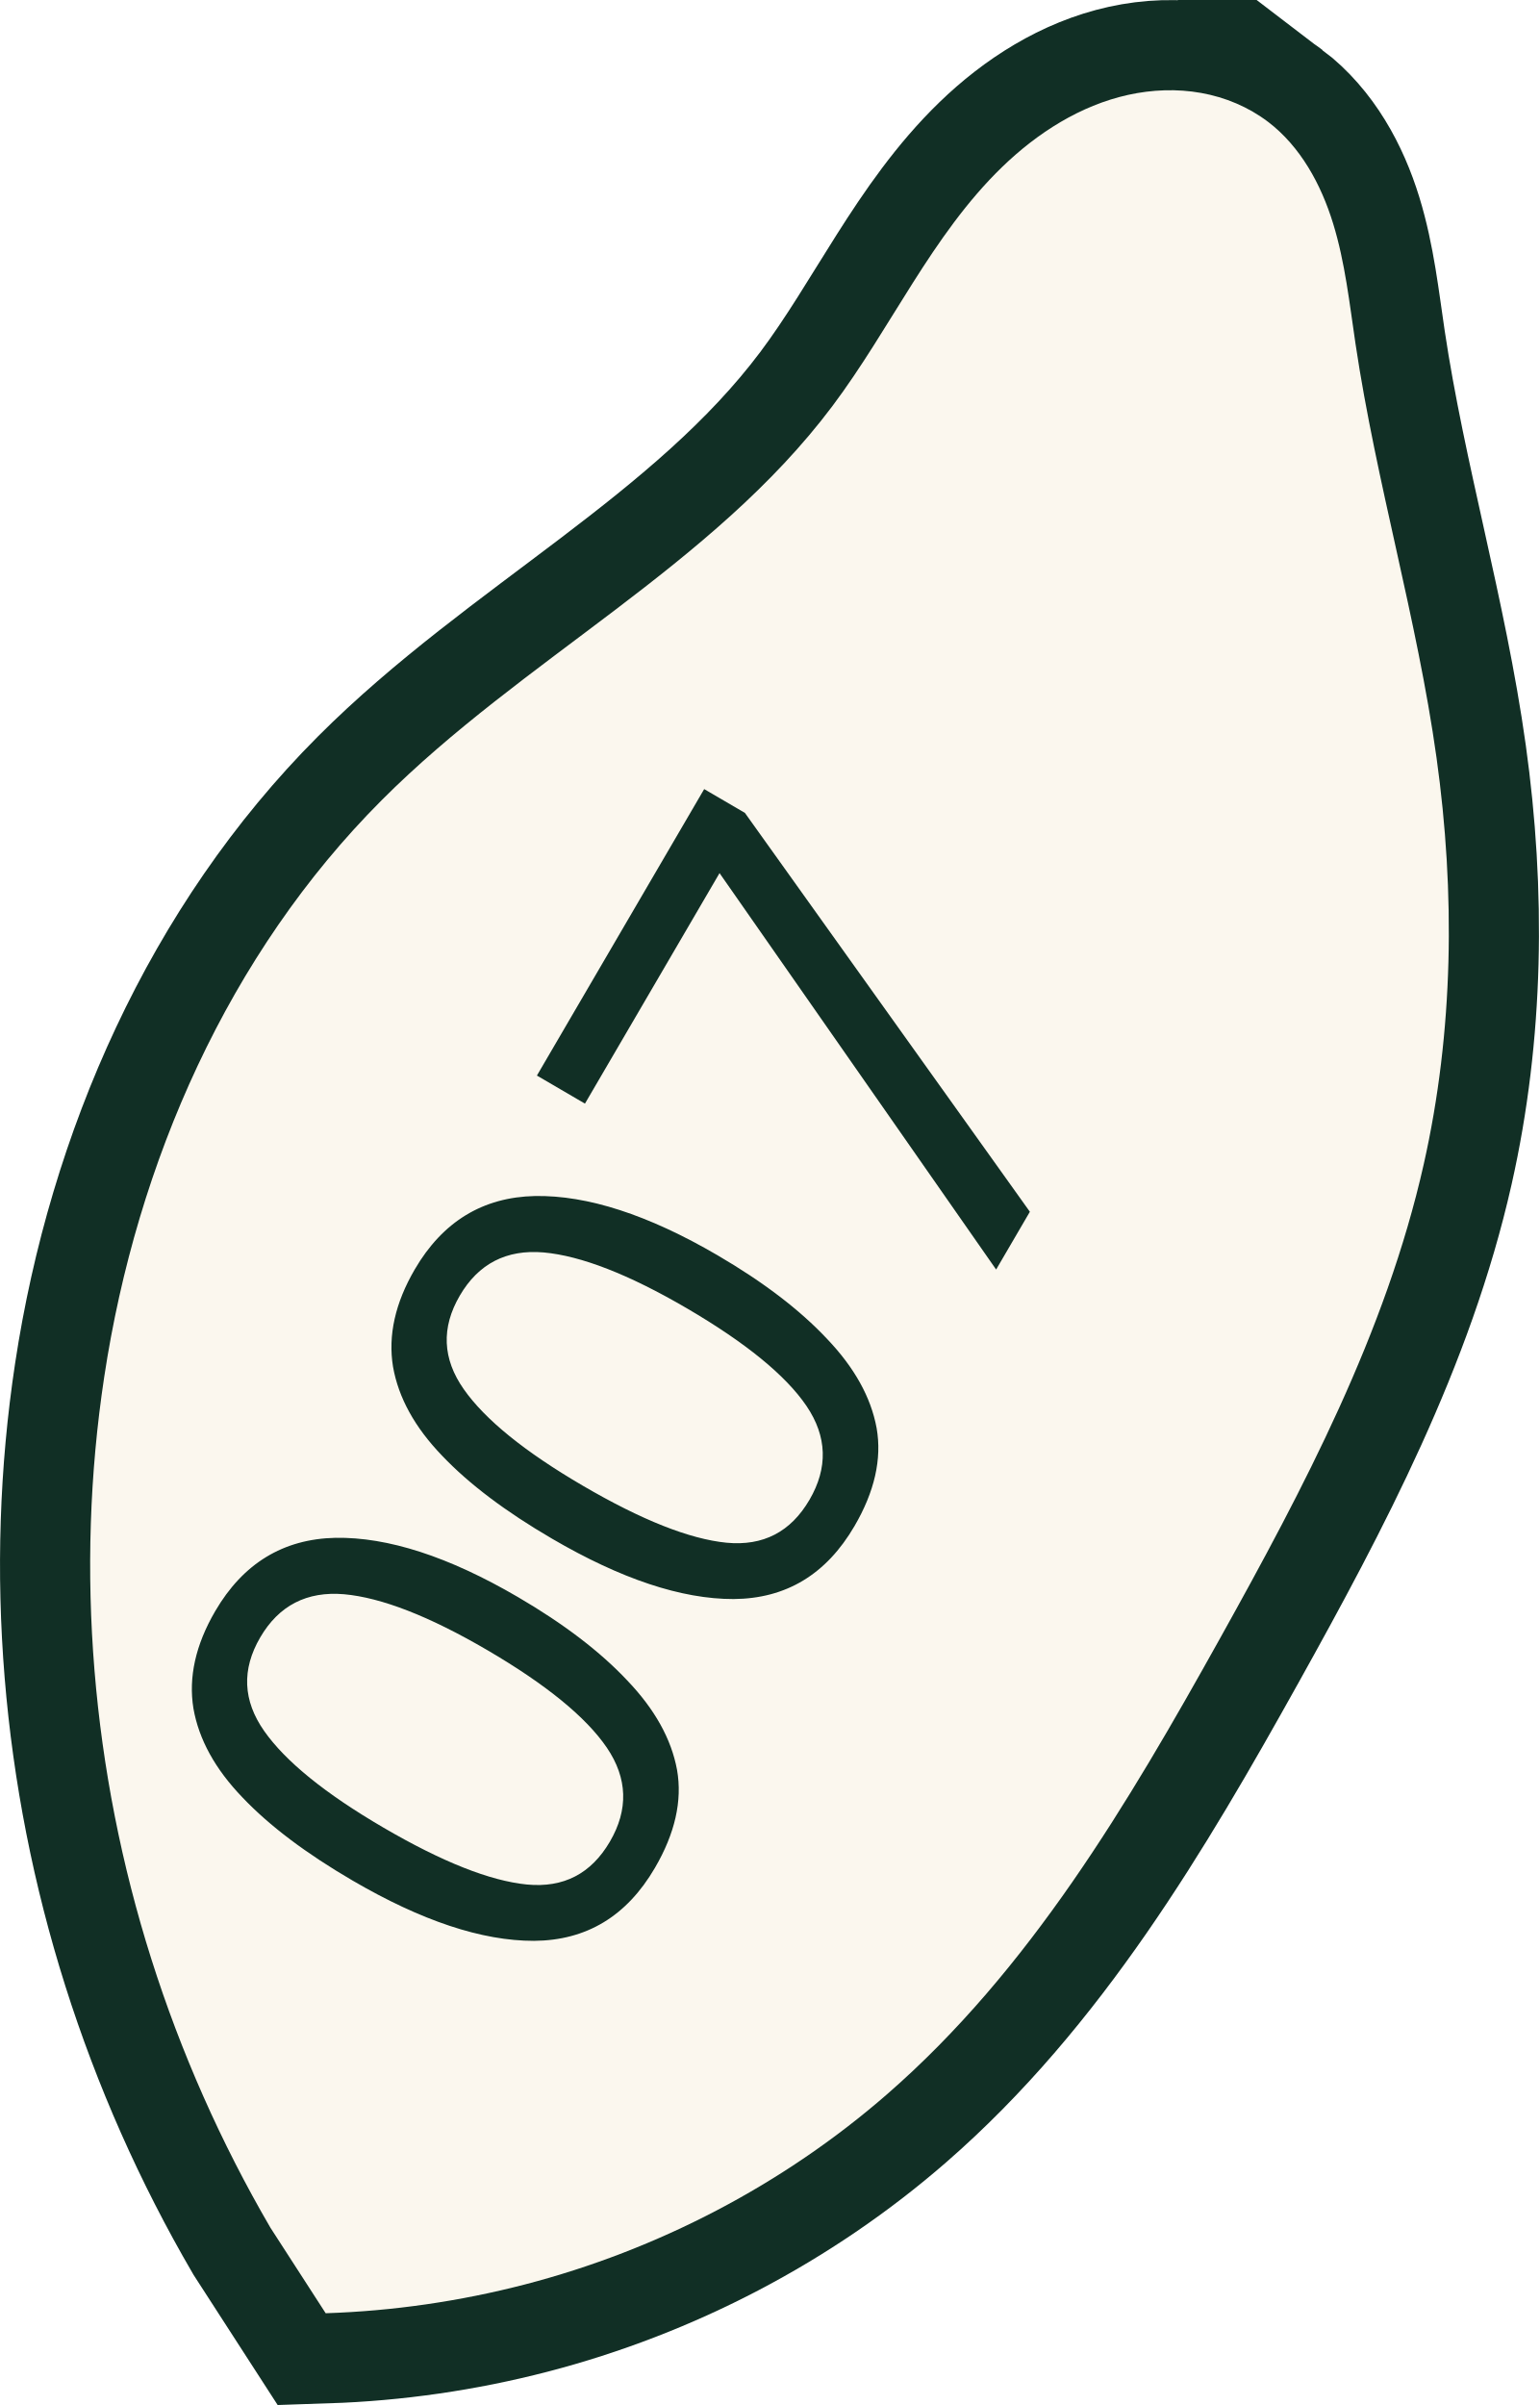
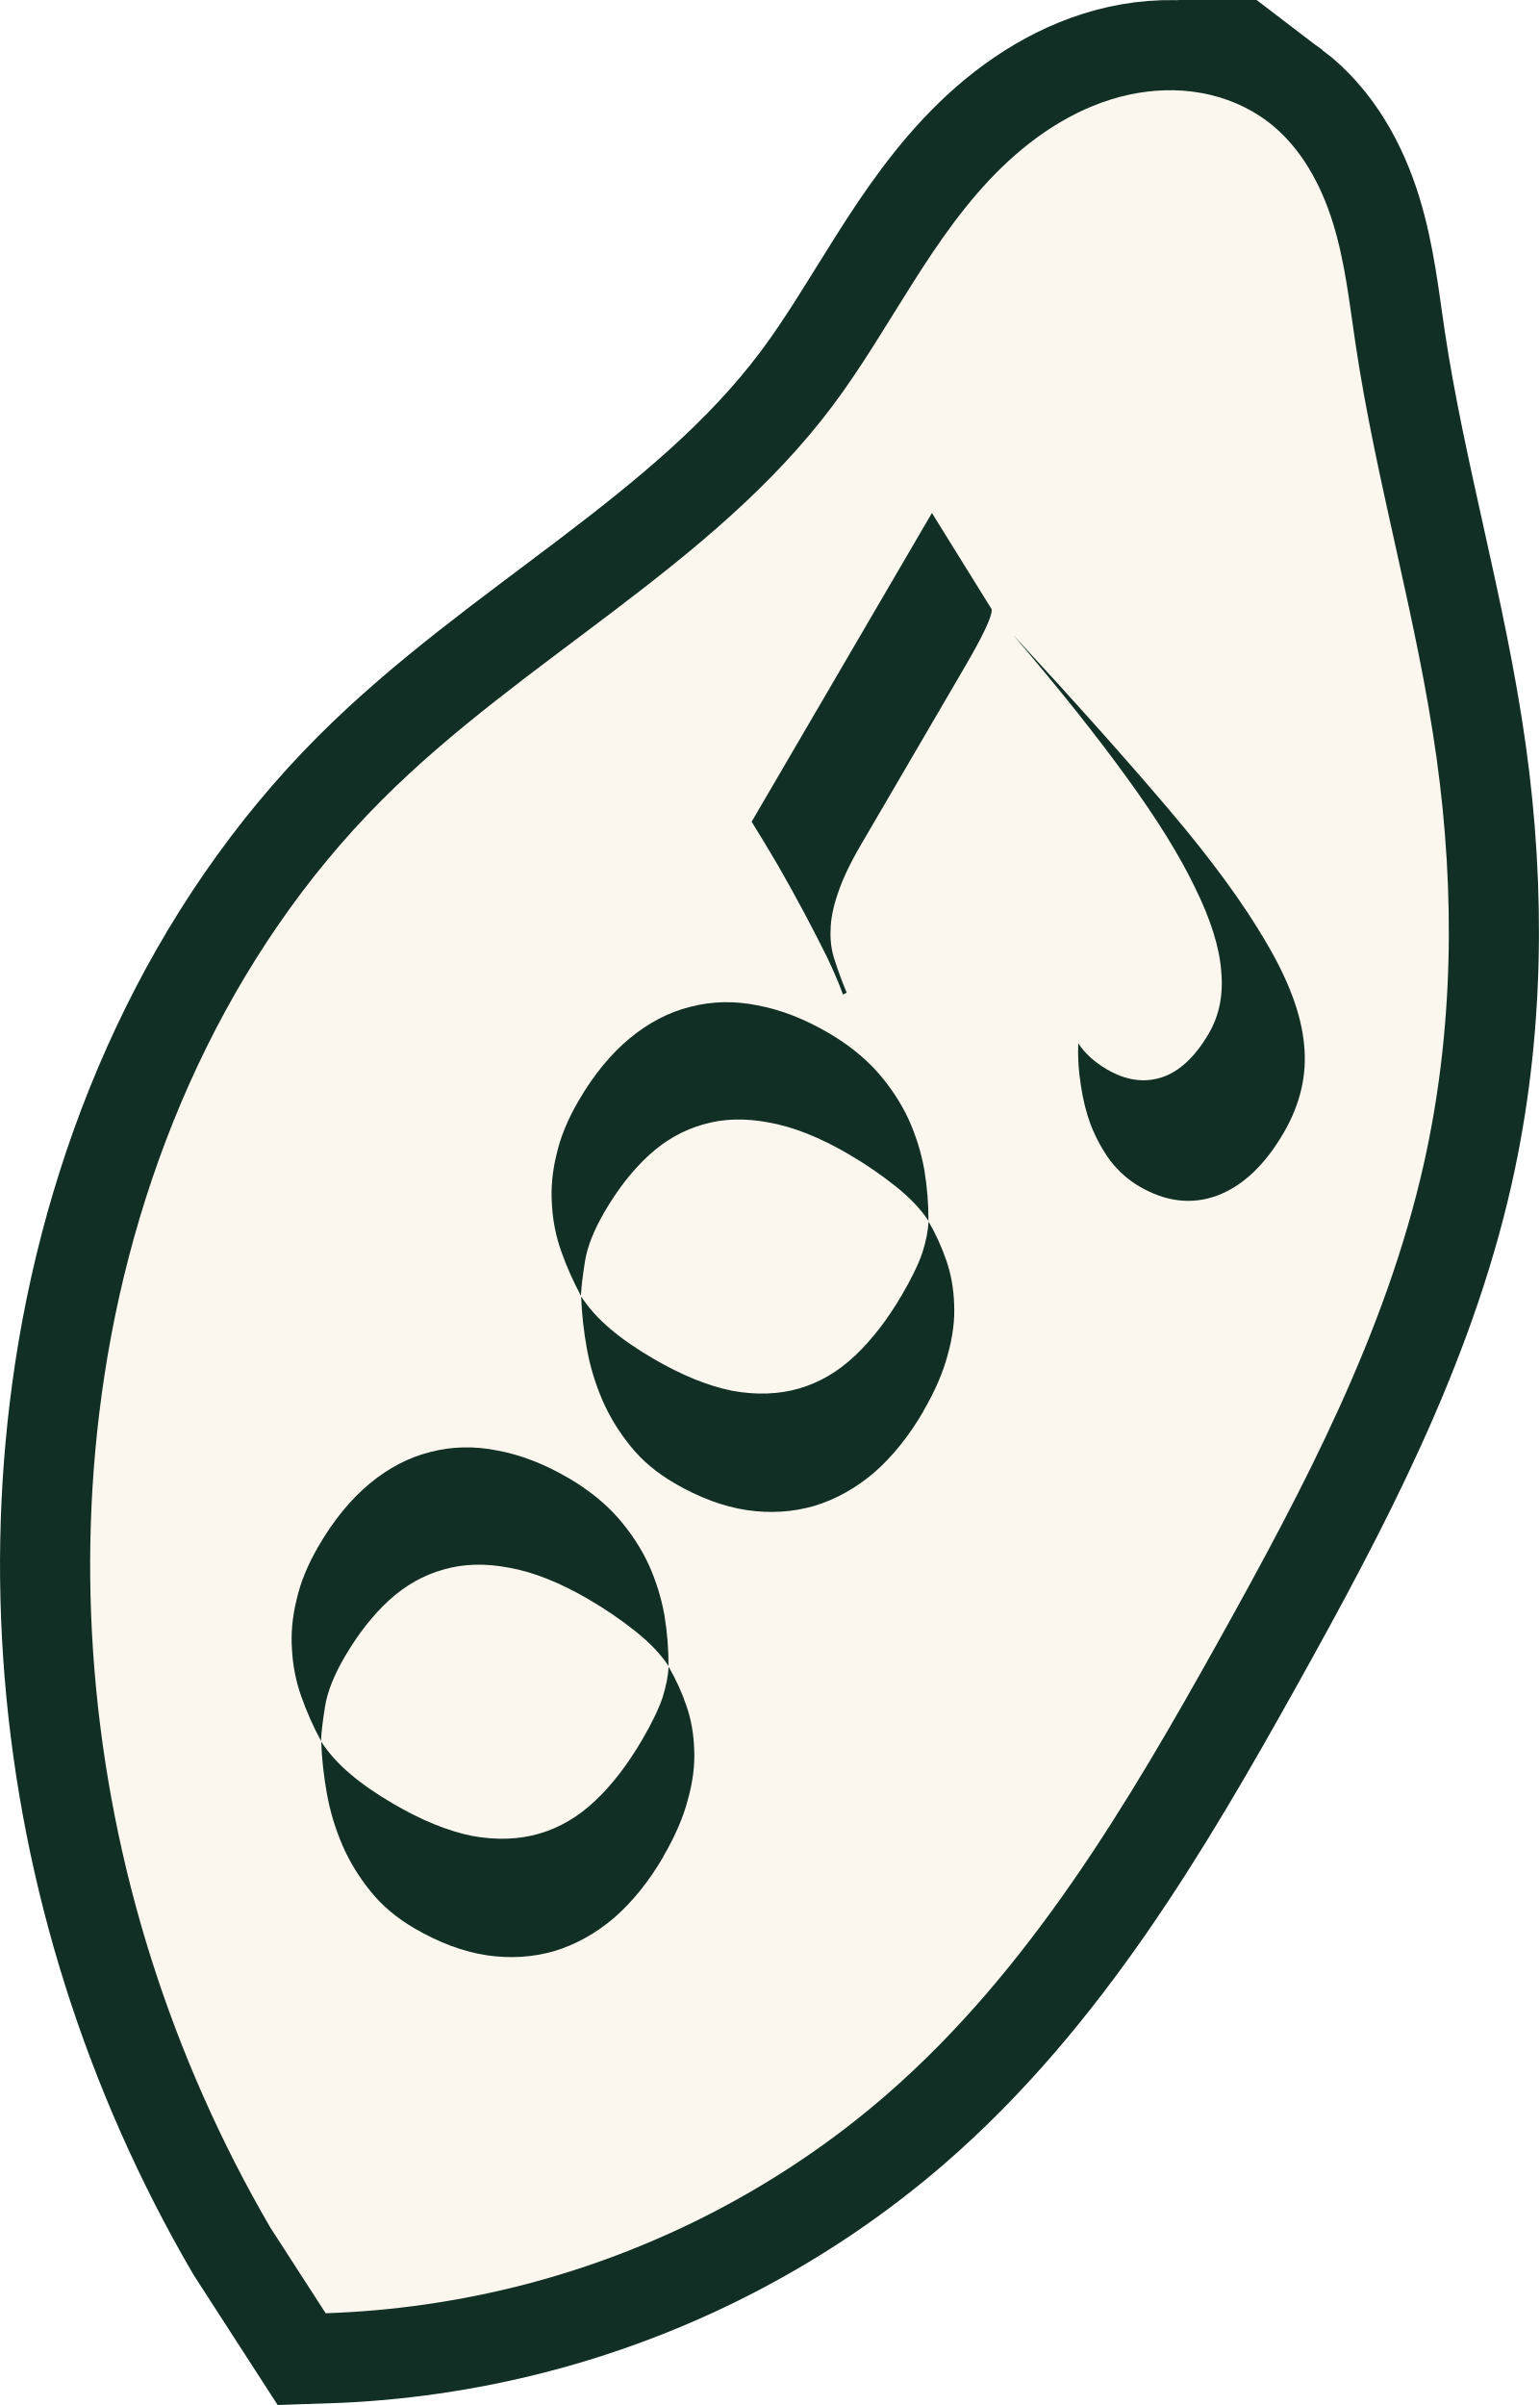
<svg xmlns="http://www.w3.org/2000/svg" width="9.035mm" height="14.117mm" viewBox="0 0 9.035 14.117" version="1.1" id="svg8">
  <defs id="defs2">
    </defs>
  <g id="layer1" transform="translate(-108.9391,-153.7642)">
    <g id="g11258" transform="matrix(0.2645833,0,0,0.2645833,2736.514,1444.179)">
      <path id="path1106-0-7-8-9-9-4-0-0" d="m -9902.86,-4874.458 c 0.722,0.55 1.178,1.388 1.445,2.256 0.267,0.867 0.364,1.776 0.498,2.674 0.46,3.084 1.366,6.09 1.797,9.179 0.418,2.995 0.381,6.069 -0.284,9.02 -0.842,3.738 -2.659,7.176 -4.523,10.524 -2.042,3.666 -4.222,7.356 -7.387,10.11 -2.302,2.003 -5.081,3.451 -8.035,4.218 -1.443,0.374 -2.928,0.589 -4.418,0.638 l -1.227,-1.899 c -1.097,-1.883 -1.985,-3.887 -2.643,-5.965 -1.315,-4.153 -1.696,-8.606 -1.043,-12.913 0.721,-4.757 2.756,-9.384 6.154,-12.789 3.135,-3.142 7.333,-5.191 9.999,-8.741 1.306,-1.739 2.207,-3.795 3.769,-5.308 0.781,-0.756 1.733,-1.365 2.795,-1.6 0.531,-0.117 1.085,-0.139 1.62,-0.043 0.535,0.096 1.051,0.311 1.483,0.64 z" style="fill:#fbf7ee;fill-opacity:1;stroke:#112f25;stroke-width:4;stroke-linecap:butt;stroke-linejoin:miter;stroke-miterlimit:4;stroke-dasharray:none;stroke-opacity:1;paint-order:markers stroke fill" />
-       <text xml:space="preserve" style="font-style:normal;font-variant:normal;font-weight:normal;font-stretch:normal;font-size:15.352px;line-height:2.865px;font-family:Respira;-inkscape-font-specification:Respira;font-variant-ligatures:normal;font-variant-caps:normal;font-variant-numeric:normal;font-feature-settings:normal;text-align:start;letter-spacing:0px;word-spacing:0px;writing-mode:lr-tb;text-anchor:start;fill:#112f25;fill-opacity:1;stroke:none;stroke-width:0.21" x="-829.209" y="-11001.976" id="text8537-8-1-9-8-2-7-6-8-0-0-2-3-0" transform="rotate(-59.71643)">
-         <tspan id="tspan8535-8-6-7-8-5-3-2-3-0-8-4-39-6" x="-829.209" y="-11001.976" style="font-style:normal;font-variant:normal;font-weight:normal;font-stretch:normal;font-size:15.352px;font-family:Respira;-inkscape-font-specification:Respira;fill:#112f25;fill-opacity:1;stroke-width:0.21">007</tspan>
-       </text>
+       <g aria-label="007" transform="rotate(-59.71643)" id="text8537-8-1-9-8-2-7-6-8-0-0-2-3-0" style="font-style:normal;font-variant:normal;font-weight:normal;font-stretch:normal;font-size:15.352px;line-height:2.865px;font-family:Respira;-inkscape-font-specification:Respira;font-variant-ligatures:normal;font-variant-caps:normal;font-variant-numeric:normal;font-feature-settings:normal;text-align:start;letter-spacing:0px;word-spacing:0px;writing-mode:lr-tb;text-anchor:start;fill:#112f25;fill-opacity:1;stroke:none;stroke-width:0.21">
+         <path d="m -822.428,-11011.865 q 0.998,0 1.766,0.281 0.768,0.282 1.279,0.806 0.525,0.525 0.78,1.267 0.269,0.742 0.269,1.676 0,0.755 -0.205,1.382 -0.205,0.614 -0.55,1.113 -0.345,0.486 -0.793,0.87 -0.448,0.371 -0.934,0.652 0.205,-0.409 0.294,-1.011 0.09,-0.614 0.09,-1.266 0,-1.1 -0.281,-1.868 -0.269,-0.768 -0.768,-1.241 -0.499,-0.486 -1.203,-0.704 -0.704,-0.217 -1.574,-0.217 -0.716,0 -1.177,0.179 -0.461,0.179 -0.704,0.307 0.281,-0.461 0.627,-0.87 0.345,-0.409 0.793,-0.704 0.448,-0.307 1.011,-0.473 0.563,-0.179 1.279,-0.179 z m -2.098,10.081 q -0.947,0 -1.714,-0.256 -0.768,-0.268 -1.318,-0.78 -0.537,-0.512 -0.832,-1.241 -0.294,-0.742 -0.294,-1.689 0,-0.691 0.217,-1.254 0.217,-0.575 0.563,-1.049 0.358,-0.486 0.806,-0.87 0.461,-0.396 0.947,-0.703 -0.205,0.409 -0.294,0.921 -0.09,0.499 -0.09,1.151 0,1.101 0.269,1.881 0.281,0.768 0.793,1.254 0.512,0.486 1.254,0.703 0.742,0.218 1.689,0.218 0.64,0 1.036,-0.08 0.397,-0.09 0.665,-0.23 -0.23,0.409 -0.55,0.78 -0.307,0.359 -0.755,0.64 -0.435,0.281 -1.024,0.435 -0.589,0.166 -1.369,0.166 z" style="font-style:normal;font-variant:normal;font-weight:normal;font-stretch:normal;font-size:15.352px;font-family:Respira;-inkscape-font-specification:Respira;fill:#112f25;fill-opacity:1;stroke-width:0.21" id="path835" />
+         <path d="m -810.991,-11011.865 q 0.998,0 1.766,0.281 0.768,0.282 1.279,0.806 0.525,0.525 0.78,1.267 0.269,0.742 0.269,1.676 0,0.755 -0.205,1.382 -0.205,0.614 -0.55,1.113 -0.345,0.486 -0.793,0.87 -0.448,0.371 -0.934,0.652 0.205,-0.409 0.294,-1.011 0.09,-0.614 0.09,-1.266 0,-1.1 -0.281,-1.868 -0.269,-0.768 -0.768,-1.241 -0.499,-0.486 -1.203,-0.704 -0.704,-0.217 -1.574,-0.217 -0.716,0 -1.177,0.179 -0.461,0.179 -0.704,0.307 0.281,-0.461 0.627,-0.87 0.345,-0.409 0.793,-0.704 0.448,-0.307 1.011,-0.473 0.563,-0.179 1.279,-0.179 z m -2.098,10.081 q -0.947,0 -1.714,-0.256 -0.768,-0.268 -1.318,-0.78 -0.537,-0.512 -0.832,-1.241 -0.294,-0.742 -0.294,-1.689 0,-0.691 0.217,-1.254 0.217,-0.575 0.563,-1.049 0.358,-0.486 0.806,-0.87 0.461,-0.396 0.947,-0.703 -0.205,0.409 -0.294,0.921 -0.09,0.499 -0.09,1.151 0,1.101 0.269,1.881 0.281,0.768 0.793,1.254 0.512,0.486 1.254,0.703 0.742,0.218 1.689,0.218 0.64,0 1.036,-0.08 0.397,-0.09 0.665,-0.23 -0.23,0.409 -0.55,0.78 -0.307,0.359 -0.755,0.64 -0.435,0.281 -1.024,0.435 -0.589,0.166 -1.369,0.166 z" style="font-style:normal;font-variant:normal;font-weight:normal;font-stretch:normal;font-size:15.352px;font-family:Respira;-inkscape-font-specification:Respira;fill:#112f25;fill-opacity:1;stroke-width:0.21" id="path837" />
+         <path d="m -797.212,-11008.731 q -0.883,2.892 -1.599,4.926 -0.716,2.034 -1.446,3.326 -0.716,1.292 -1.535,1.881 -0.819,0.601 -1.932,0.601 -1.241,0 -1.945,-0.575 -0.691,-0.576 -0.691,-1.587 0,-0.435 0.166,-0.844 0.179,-0.41 0.461,-0.768 0.281,-0.345 0.652,-0.64 0.371,-0.307 0.78,-0.524 -0.179,0.358 -0.179,0.844 0,0.717 0.448,1.126 0.461,0.422 1.382,0.422 0.691,0 1.331,-0.46 0.652,-0.448 1.305,-1.433 0.665,-0.985 1.343,-2.533 0.691,-1.561 1.458,-3.762 z m 0.256,-0.716 q -0.179,0.128 -1.407,0.128 h -4.567 q -0.716,0 -1.19,0.102 -0.461,0.09 -0.78,0.269 -0.32,0.166 -0.55,0.435 -0.23,0.256 -0.473,0.576 l -0.077,-0.05 q 0.256,-0.307 0.55,-0.742 0.294,-0.447 0.601,-0.946 0.307,-0.499 0.601,-1.011 0.294,-0.525 0.537,-0.985 h 7.932 z" style="font-style:normal;font-variant:normal;font-weight:normal;font-stretch:normal;font-size:15.352px;font-family:Respira;-inkscape-font-specification:Respira;fill:#112f25;fill-opacity:1;stroke-width:0.21" id="path839" />
+       </g>
    </g>
  </g>
</svg>
